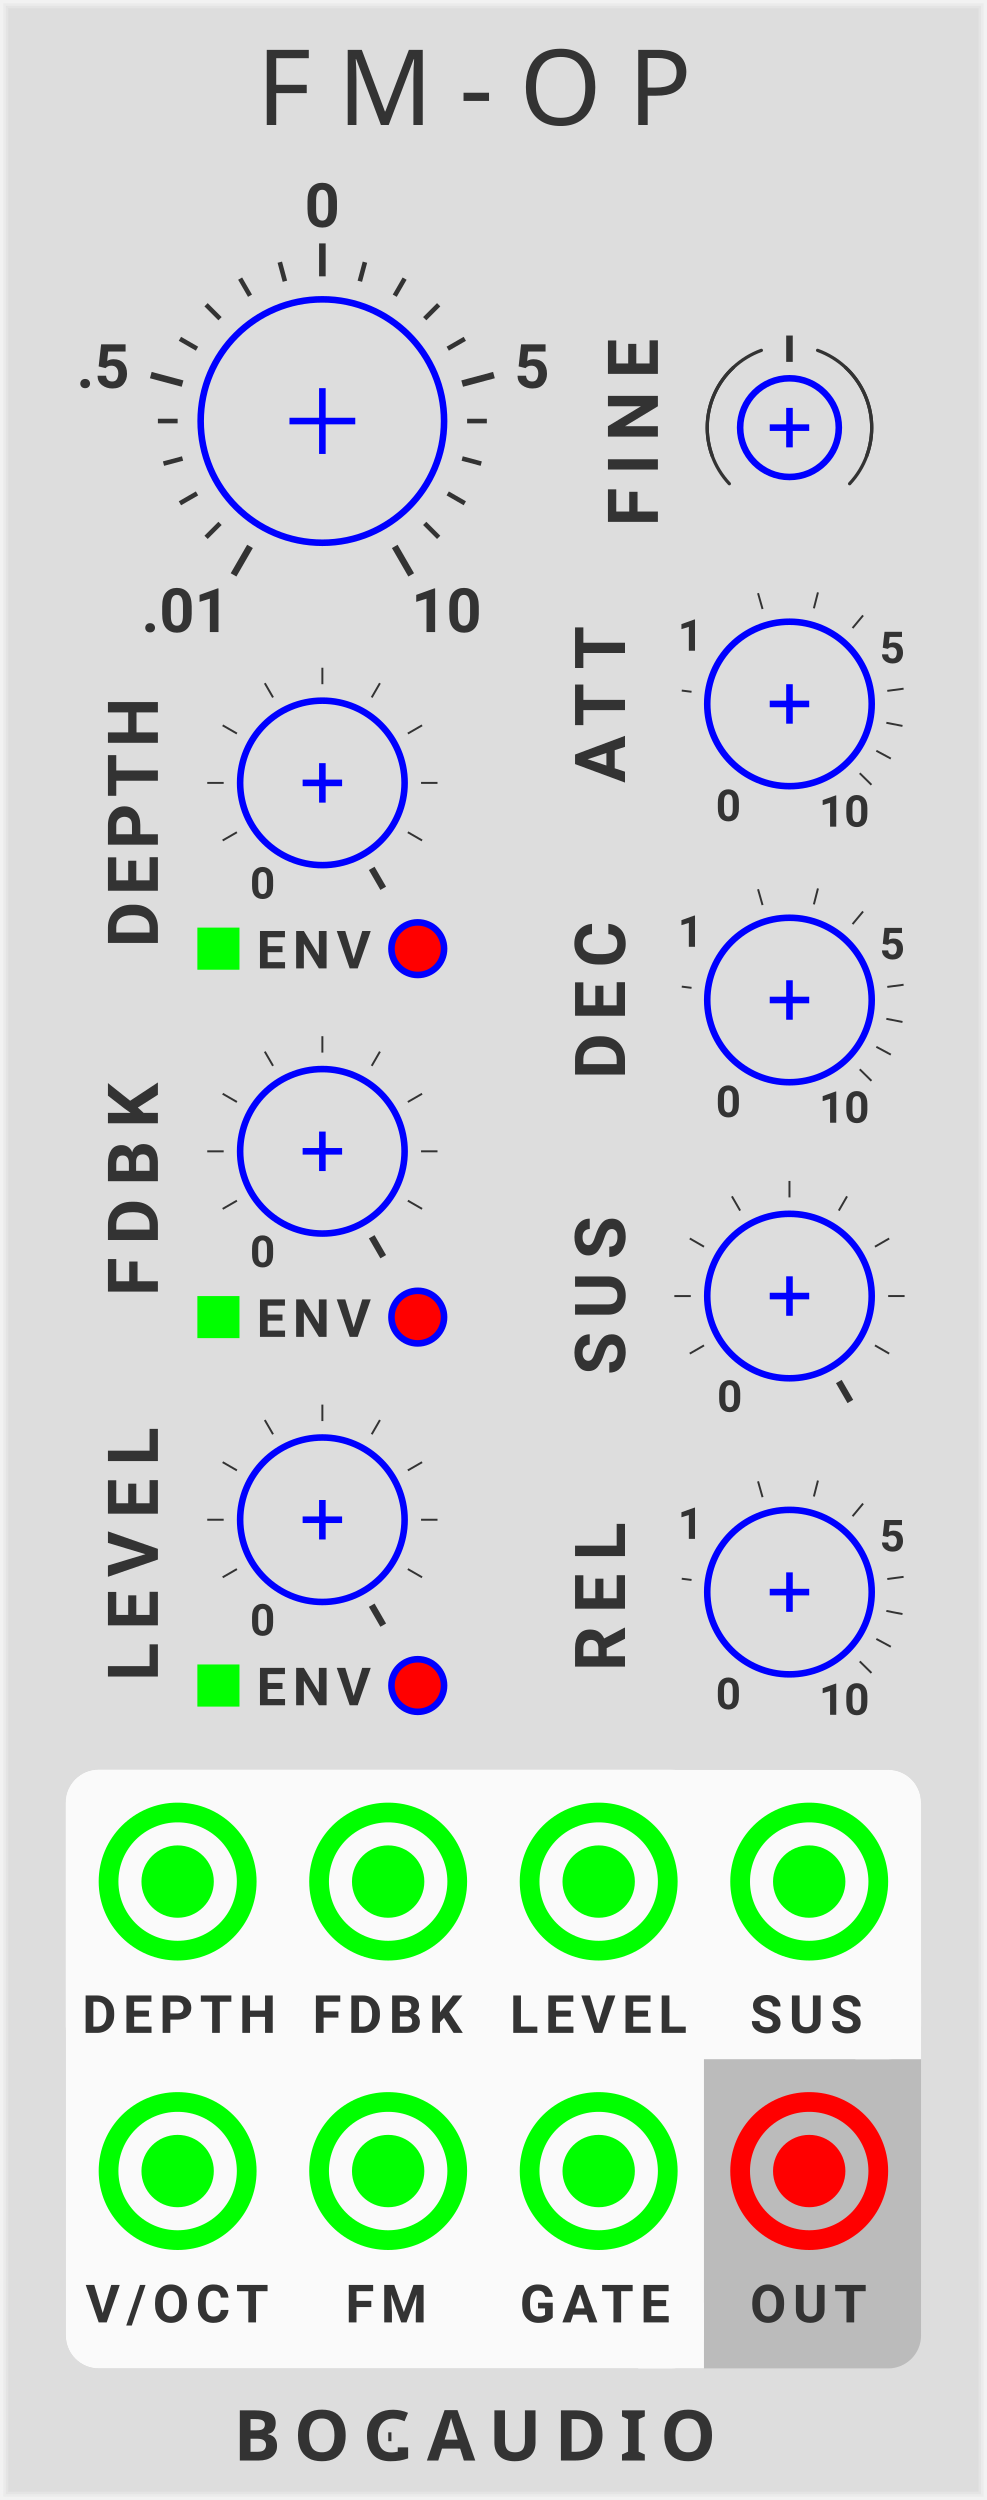
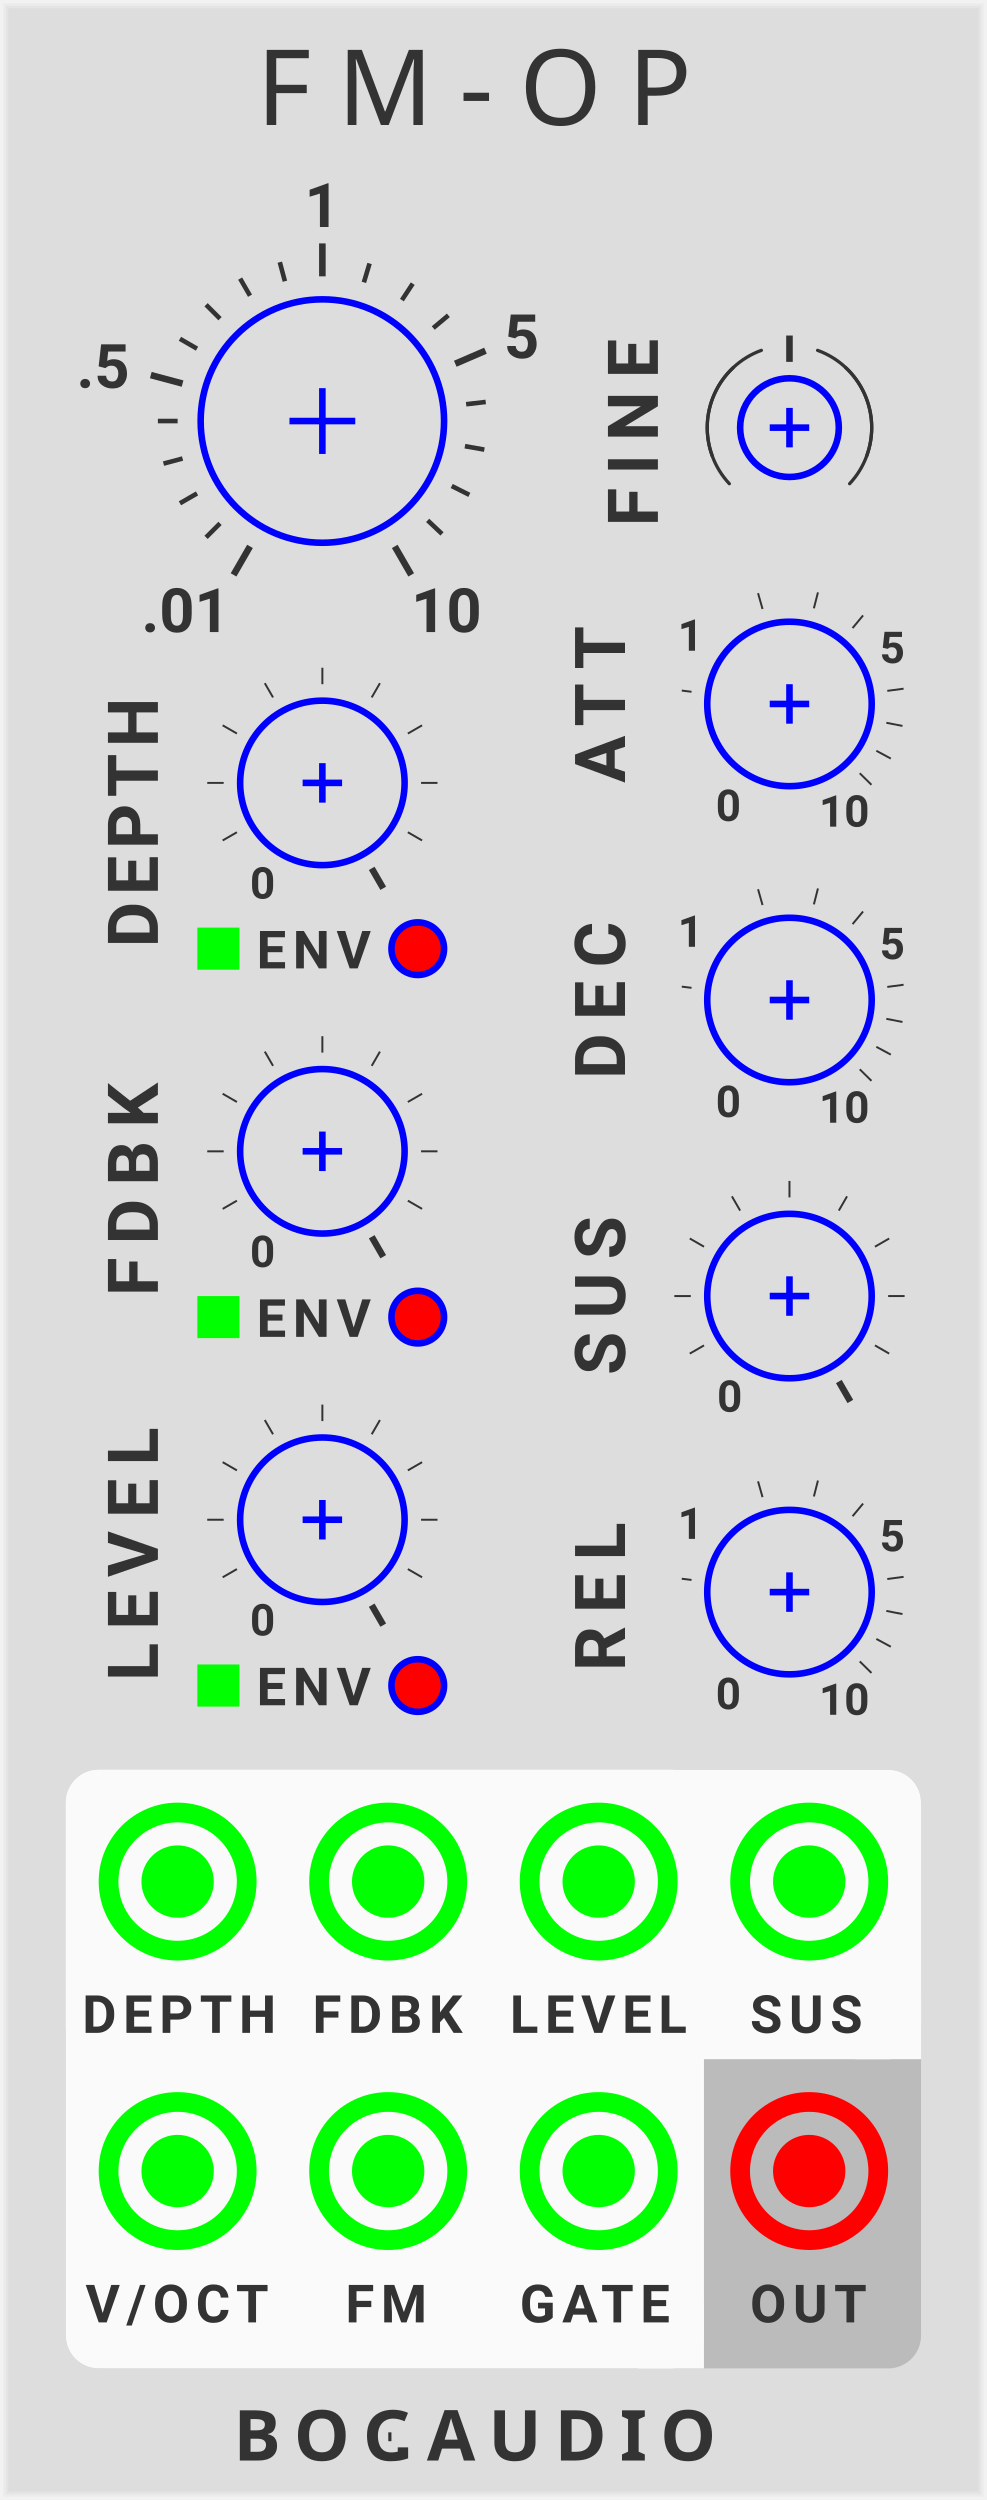
<svg xmlns="http://www.w3.org/2000/svg" xmlns:xlink="http://www.w3.org/1999/xlink" version="1.1" width="150" height="380" viewBox="0 0 150 380">
  <style>
    text {
      fill: #333;
      font-family: 'Roboto', sans-serif;
      font-weight: bold;
    }
    text.title {
      font-family: 'Comfortaa', sans-serif;
      font-weight: normal;
    }
    text.brand {
      font-family: 'Audiowide', sans-serif;
      font-weight: bold;
    }
  </style>
  <defs>
    <symbol id="knob" viewBox="0 0 38px 38px">
      <g transform="translate(19 19)">
        <polyline points="-5,0 5,0" stroke-width="1" stroke="#00f" />
        <polyline points="0,-5 0,5" stroke-width="1" stroke="#00f" />
        <circle cx="0" cy="0" r="18.5" stroke-width="1" stroke="#00f" fill="none" />
      </g>
    </symbol>
    <symbol id="knob-medium" viewBox="0 0 26px 26px">
      <g transform="translate(13 13)">
        <polyline points="-3,0 3,0" stroke-width="1" stroke="#00f" />
        <polyline points="0,-3 0,3" stroke-width="1" stroke="#00f" />
        <circle cx="0" cy="0" r="12.5" stroke-width="1" stroke="#00f" fill="none" />
      </g>
    </symbol>
    <symbol id="knob-smallest" viewBox="0 0 16px 16px">
      <g transform="translate(8 8)">
        <polyline points="-3,0 3,0" stroke-width="1" stroke="#00f" />
        <polyline points="0,-3 0,3" stroke-width="1" stroke="#00f" />
        <circle r="7.5" stroke-width="1" stroke="#00f" fill="none" />
      </g>
    </symbol>
    <symbol id="knobguide-ratio" viewBox="0 0 88px 78px">
      <g transform="translate(49 39)">
        <g transform="rotate(-240) translate(19 0)">
          <polyline points="0,0 5,0" stroke-width="1" stroke="#333" transform="translate(3 0)" />
          <text font-size="7.0pt" transform="translate(14 0) rotate(240) translate(-11 3.5)">.01</text>
        </g>
        <polyline points="0,0 3,0" stroke-width="0.7" stroke="#333" transform="rotate(-225) translate(22 0)" />
        <polyline points="0,0 3,0" stroke-width="0.7" stroke="#333" transform="rotate(-210) translate(22 0)" />
        <polyline points="0,0 3,0" stroke-width="0.7" stroke="#333" transform="rotate(-195) translate(22 0)" />
        <polyline points="0,0 3,0" stroke-width="0.7" stroke="#333" transform="rotate(-180) translate(22 0)" />
        <g transform="rotate(-165) translate(19 0)">
          <polyline points="0,0 5,0" stroke-width="1" stroke="#333" transform="translate(3 0)" />
          <text font-size="7.0pt" transform="translate(14 0) rotate(165) translate(-5.5 3.5)">.5</text>
        </g>
        <polyline points="0,0 3,0" stroke-width="0.7" stroke="#333" transform="rotate(-150) translate(22 0)" />
        <polyline points="0,0 3,0" stroke-width="0.7" stroke="#333" transform="rotate(-135) translate(22 0)" />
        <polyline points="0,0 3,0" stroke-width="0.7" stroke="#333" transform="rotate(-120) translate(22 0)" />
        <polyline points="0,0 3,0" stroke-width="0.7" stroke="#333" transform="rotate(-105) translate(22 0)" />
        <g transform="rotate(-90) translate(19 0)">
          <polyline points="0,0 5,0" stroke-width="1" stroke="#333" transform="translate(3 0)" />
-           <text font-size="7.0pt" transform="translate(14 0) rotate(90) translate(-2.7 3.5)">0</text>
-         </g>
-         <polyline points="0,0 3,0" stroke-width="0.7" stroke="#333" transform="rotate(-75) translate(22 0)" />
-         <polyline points="0,0 3,0" stroke-width="0.7" stroke="#333" transform="rotate(-60) translate(22 0)" />
-         <polyline points="0,0 3,0" stroke-width="0.7" stroke="#333" transform="rotate(-45) translate(22 0)" />
-         <polyline points="0,0 3,0" stroke-width="0.7" stroke="#333" transform="rotate(-30) translate(22 0)" />
-         <g transform="rotate(-15) translate(19 0)">
-           <polyline points="0,0 5,0" stroke-width="1" stroke="#333" transform="translate(3 0)" />
-           <text font-size="7.0pt" transform="translate(14 0) rotate(15) translate(-2.7 3.5)">5</text>
-         </g>
-         <polyline points="0,0 3,0" stroke-width="0.7" stroke="#333" transform="rotate(0) translate(22 0)" />
-         <polyline points="0,0 3,0" stroke-width="0.7" stroke="#333" transform="rotate(15) translate(22 0)" />
-         <polyline points="0,0 3,0" stroke-width="0.7" stroke="#333" transform="rotate(30) translate(22 0)" />
-         <polyline points="0,0 3,0" stroke-width="0.7" stroke="#333" transform="rotate(45) translate(22 0)" />
+           <text font-size="7.0pt" transform="translate(14 0) rotate(90) translate(-2.7 3.5)">1</text>
+         </g>
+         <polyline points="0,0 3,0" stroke-width="0.7" stroke="#333" transform="rotate(-73.33) translate(22 0)" />
+         <polyline points="0,0 3,0" stroke-width="0.7" stroke="#333" transform="rotate(-56.67) translate(22 0)" />
+         <polyline points="0,0 3,0" stroke-width="0.7" stroke="#333" transform="rotate(-40) translate(22 0)" />
+         <g transform="rotate(-23.33) translate(19 0)">
+           <polyline points="0,0 5,0" stroke-width="1" stroke="#333" transform="translate(3 0)" />
+           <text font-size="7.0pt" transform="translate(14 0) rotate(23.33) translate(-2.7 3.5)">5</text>
+         </g>
+         <polyline points="0,0 3,0" stroke-width="0.7" stroke="#333" transform="rotate(-6.67) translate(22 0)" />
+         <polyline points="0,0 3,0" stroke-width="0.7" stroke="#333" transform="rotate(10) translate(22 0)" />
+         <polyline points="0,0 3,0" stroke-width="0.7" stroke="#333" transform="rotate(26.67) translate(22 0)" />
+         <polyline points="0,0 3,0" stroke-width="0.7" stroke="#333" transform="rotate(43.33) translate(22 0)" />
        <g transform="rotate(60) translate(19 0)">
          <polyline points="0,0 5,0" stroke-width="1" stroke="#333" transform="translate(3 0)" />
          <text font-size="7.0pt" transform="translate(14 0) rotate(-60) translate(-3 3.5)">10</text>
        </g>
      </g>
    </symbol>
    <symbol id="knobguide-linear" viewBox="0 0 45px 45px">
      <g transform="translate(22.5 22.5)">
        <text font-size="5.0pt" transform="rotate(-240) translate(18 0) rotate(240) translate(-2 2)">0</text>
        <polyline points="0,0 2.5,0" stroke-width="0.3" stroke="#333" transform="rotate(-210) translate(15 0)" />
        <polyline points="0,0 2.5,0" stroke-width="0.3" stroke="#333" transform="rotate(-180) translate(15 0)" />
        <polyline points="0,0 2.5,0" stroke-width="0.3" stroke="#333" transform="rotate(-150) translate(15 0)" />
        <polyline points="0,0 2.5,0" stroke-width="0.3" stroke="#333" transform="rotate(-120) translate(15 0)" />
        <polyline points="0,0 2.5,0" stroke-width="0.3" stroke="#333" transform="rotate(-90) translate(15 0)" />
        <polyline points="0,0 2.5,0" stroke-width="0.3" stroke="#333" transform="rotate(-60) translate(15 0)" />
        <polyline points="0,0 2.5,0" stroke-width="0.3" stroke="#333" transform="rotate(-30) translate(15 0)" />
        <polyline points="0,0 2.5,0" stroke-width="0.3" stroke="#333" transform="rotate(0) translate(15 0)" />
        <polyline points="0,0 2.5,0" stroke-width="0.3" stroke="#333" transform="rotate(30) translate(15 0)" />
        <polyline points="0,0 3.5,0" stroke-width="1" stroke="#333" transform="rotate(60) translate(15 0)" />
      </g>
    </symbol>
    <symbol id="knobguide-time" viewBox="0 0 45px 45px">
      <g transform="translate(22.5 22.5)">
        <g transform="rotate(-240) translate(15 0)">
          <text font-size="5.0pt" transform="translate(3 0) rotate(240) translate(-2.2 2.2)">0</text>
        </g>
        <g transform="rotate(-172.92) translate(15 0)">
          <polyline points="0,0 1.5,0" stroke-width="0.3" stroke="#333" />
        </g>
        <g transform="rotate(-145.13) translate(15 0)">
          <text font-size="5.0pt" transform="translate(3 0) rotate(145.13) translate(-2.2 2.2)">1</text>
        </g>
        <g transform="rotate(-105.84) translate(15 0)">
          <polyline points="0,0 2.5,0" stroke-width="0.3" stroke="#333" />
        </g>
        <g transform="rotate(-75.68) translate(15 0)">
          <polyline points="0,0 2.5,0" stroke-width="0.3" stroke="#333" />
        </g>
        <g transform="rotate(-50.26) translate(15 0)">
          <polyline points="0,0 2.5,0" stroke-width="0.3" stroke="#333" />
        </g>
        <g transform="rotate(-27.87) translate(15 0)">
          <text font-size="5.0pt" transform="translate(3 0) rotate(27.87) translate(-2.2 2.2)">5</text>
        </g>
        <g transform="rotate(-7.62) translate(15 0)">
          <polyline points="0,0 2.5,0" stroke-width="0.3" stroke="#333" />
        </g>
        <g transform="rotate(11) translate(15 0)">
          <polyline points="0,0 2.5,0" stroke-width="0.3" stroke="#333" />
        </g>
        <g transform="rotate(28.33) translate(15 0)">
          <polyline points="0,0 2.5,0" stroke-width="0.3" stroke="#333" />
        </g>
        <g transform="rotate(44.6) translate(15 0)">
          <polyline points="0,0 2.5,0" stroke-width="0.3" stroke="#333" />
        </g>
        <g transform="rotate(60) translate(16 0)">
          <text font-size="5.0pt" transform="translate(3 0) rotate(-60) translate(-5 2.2)">10</text>
        </g>
      </g>
    </symbol>
    <symbol id="knobguide-centertick" viewBox="0 0 40px 40px">
      <g transform="translate(20 20)">
        <g transform="rotate(-90) translate(10 0)">
          <polyline points="0,0 4,0" stroke-width="1" stroke="#333" />
        </g>
        <path d="M 0 -12.5 A 12.5 12.5 0 0 1 12.5 0" stroke="#333" stroke-width="0.5" stroke-linecap="round" fill="none" transform="rotate(20)" />
        <path d="M 0 -12.5 A 12.5 12.5 0 0 1 12.5 0" stroke="#333" stroke-width="0.5" stroke-linecap="round" fill="none" transform="rotate(43)" />
        <path d="M 0 -12.5 A 12.5 12.5 0 0 0 -12.5 0" stroke="#333" stroke-width="0.5" stroke-linecap="round" fill="none" transform="rotate(-20)" />
        <path d="M 0 -12.5 A 12.5 12.5 0 0 0 -12.5 0" stroke="#333" stroke-width="0.5" stroke-linecap="round" fill="none" transform="rotate(-43)" />
      </g>
    </symbol>
    <symbol id="input" viewBox="0 0 24px 24px">
      <g transform="translate(12 12)">
        <circle cx="0" cy="0" r="5" stroke-width="1" stroke="#0f0" fill="#0f0" />
        <circle cx="0" cy="0" r="10.5" stroke-width="3" stroke="#0f0" fill="none" />
      </g>
    </symbol>
    <symbol id="output" viewBox="0 0 24px 24px">
      <g transform="translate(12 12)">
        <circle cx="0" cy="0" r="5" stroke-width="1" stroke="#f00" fill="#f00" />
        <circle cx="0" cy="0" r="10.5" stroke-width="3" stroke="#f00" fill="none" />
      </g>
    </symbol>
    <symbol id="button-small" viewBox="0 0 9px 9px">
      <g transform="translate(4.5 4.5)">
        <circle r="4" stroke-width="1" stroke="#00f" fill="#f00" />
      </g>
    </symbol>
    <symbol id="light-small" viewBox="0 0 6.4px 6.4px">
      <rect width="6.4" height="6.4" fill="#0f0" />
    </symbol>
  </defs>
  <rect width="100%" height="100%" fill="#ddd" />
  <polyline points="1,1 149,1 149,379 1,379 1,1" stroke="#e4e4e4" stroke-width="0.5" fill="none" />
  <polyline points="0.5,0.5 149.5,0.5 149.5,379.5 0.5,379.5 0.5,0.5" stroke="#ebebeb" stroke-width="0.8" fill="none" />
  <polyline points="0,0 150,0 150,380 0,380 0,0" stroke="#f2f2f2" stroke-width="1" fill="none" />
  <text class="title" x="39" y="19" font-size="12pt" letter-spacing="4px">FM-OP</text>
  <g transform="translate(35.5 374)">
    <text class="brand" font-size="8pt" letter-spacing="2px">BOGAUDIO</text>
    <rect width="3.0" height="3" fill="#ddd" transform="translate(24 -5)" />
  </g>
  <g transform="translate(10 25)">
    <g transform="translate(0 20)">
      <use id="RATIO_PARAM" xlink:href="#knob" transform="translate(20 0)" />
    </g>
    <use xlink:href="#knobguide-ratio" transform="translate(-10 0)" />
    <g transform="translate(82 20)">
      <text font-size="8pt" letter-spacing="2px" transform="translate(8 35) rotate(270)">FINE</text>
      <use id="FINE_PARAM" xlink:href="#knob-smallest" transform="translate(20 12)" />
    </g>
    <use xlink:href="#knobguide-centertick" transform="translate(90 20)" />
  </g>
  <g transform="translate(87 94)">
    <text font-size="8pt" letter-spacing="2px" transform="translate(8 25) rotate(270)">ATT</text>
    <use id="ATTACK_PARAM" xlink:href="#knob-medium" transform="translate(20 0)" />
    <use xlink:href="#knobguide-time" transform="translate(10.5 -9.5)" />
  </g>
  <g transform="translate(87 139)">
    <text font-size="8pt" letter-spacing="2px" transform="translate(8 25) rotate(270)">DEC</text>
    <use id="DECAY_PARAM" xlink:href="#knob-medium" transform="translate(20 0)" />
    <use xlink:href="#knobguide-time" transform="translate(10.5 -9.5)" />
  </g>
  <g transform="translate(87 184)">
    <text font-size="8pt" letter-spacing="2px" transform="translate(8 25) rotate(270)">SUS</text>
    <use id="SUSTAIN_PARAM" xlink:href="#knob-medium" transform="translate(20 0)" />
    <use xlink:href="#knobguide-linear" transform="translate(10.5 -9.5)" />
  </g>
  <g transform="translate(87 229)">
    <text font-size="8pt" letter-spacing="2px" transform="translate(8 25) rotate(270)">REL</text>
    <use id="RELEASE_PARAM" xlink:href="#knob-medium" transform="translate(20 0)" />
    <use xlink:href="#knobguide-time" transform="translate(10.5 -9.5)" />
  </g>
  <g transform="translate(16 106)">
    <text font-size="8pt" letter-spacing="1px" transform="translate(8 38) rotate(270)">DEPTH</text>
    <use id="DEPTH_PARAM" xlink:href="#knob-medium" transform="translate(20 0)" />
    <g transform="translate(14 35)">
      <use id="ENV_TO_DEPTH_LIGHT" xlink:href="#light-small" transform="translate(0 0)" />
      <text font-size="6pt" letter-spacing="1px" transform="translate(9 6.2)">ENV</text>
      <use id="ENV_TO_DEPTH_PARAM" xlink:href="#button-small" transform="translate(29 -1.3)" />
    </g>
    <use xlink:href="#knobguide-linear" transform="translate(10.5 -9.5)" />
  </g>
  <g transform="translate(16 162)">
    <text font-size="8pt" letter-spacing="2px" transform="translate(8 35) rotate(270)">FDBK</text>
    <use id="FEEDBACK_PARAM" xlink:href="#knob-medium" transform="translate(20 0)" />
    <g transform="translate(14 35)">
      <use id="ENV_TO_FEEDBACK_LIGHT" xlink:href="#light-small" transform="translate(0 0)" />
      <text font-size="6pt" letter-spacing="1px" transform="translate(9 6.2)">ENV</text>
      <use id="ENV_TO_FEEDBACK_PARAM" xlink:href="#button-small" transform="translate(29 -1.3)" />
    </g>
    <use xlink:href="#knobguide-linear" transform="translate(10.5 -9.5)" />
  </g>
  <g transform="translate(16 218)">
    <text font-size="8pt" letter-spacing="2px" transform="translate(8 37.5) rotate(270)">LEVEL</text>
    <use id="LEVEL_PARAM" xlink:href="#knob-medium" transform="translate(20 0)" />
    <g transform="translate(14 35)">
      <use id="ENV_TO_LEVEL_LIGHT" xlink:href="#light-small" transform="translate(0 0)" />
      <text font-size="6pt" letter-spacing="1px" transform="translate(9 6.2)">ENV</text>
      <use id="ENV_TO_LEVEL_PARAM" xlink:href="#button-small" transform="translate(29 -1.3)" />
    </g>
    <use xlink:href="#knobguide-linear" transform="translate(10.5 -9.5)" />
  </g>
  <g transform="translate(0 269)">
    <rect width="130" height="91" rx="5" fill="#bbb" transform="translate(10 0)" />
    <rect width="97" height="91" rx="5" fill="#fafafa" transform="translate(10 0)" />
    <rect width="130" height="44" rx="5" fill="#fafafa" transform="translate(10 0)" />
    <rect width="10" height="10" fill="#fafafa" transform="translate(130 34)" />
    <rect width="10" height="10" fill="#fafafa" transform="translate(97 81)" />
    <g transform="translate(12 0)">
      <use id="DEPTH_INPUT" xlink:href="#input" transform="translate(3 5)" />
      <text font-size="6pt" letter-spacing="1px" transform="translate(0.5 40)">DEPTH</text>
    </g>
    <g transform="translate(44 0)">
      <use id="FEEDBACK_INPUT" xlink:href="#input" transform="translate(3 5)" />
      <text font-size="6pt" letter-spacing="1px" transform="translate(3.5 40)">FDBK</text>
    </g>
    <g transform="translate(76 0)">
      <use id="LEVEL_INPUT" xlink:href="#input" transform="translate(3 5)" />
      <text font-size="6pt" letter-spacing="1px" transform="translate(1.5 40)">LEVEL</text>
    </g>
    <g transform="translate(108 0)">
      <use id="SUSTAIN_INPUT" xlink:href="#input" transform="translate(3 5)" />
      <text font-size="6pt" letter-spacing="1px" transform="translate(6 40)">SUS</text>
    </g>
    <g transform="translate(10 44)">
      <g transform="translate(2 0)">
        <use id="PITCH_INPUT" xlink:href="#input" transform="translate(3 5)" />
        <text font-size="6pt" letter-spacing="1px" transform="translate(1 40)">V/OCT</text>
      </g>
      <g transform="translate(34 0)">
        <use id="FM_INPUT" xlink:href="#input" transform="translate(3 5)" />
        <text font-size="6pt" letter-spacing="1px" transform="translate(8.5 40)">FM</text>
      </g>
      <g transform="translate(66 0)">
        <use id="GATE_INPUT" xlink:href="#input" transform="translate(3 5)" />
        <text font-size="6pt" letter-spacing="1px" transform="translate(3 40)">GATE</text>
      </g>
      <g transform="translate(98 0)">
        <use id="AUDIO_OUTPUT" xlink:href="#output" transform="translate(3 5)" />
        <text font-size="6pt" letter-spacing="1px" transform="translate(6 40)">OUT</text>
      </g>
    </g>
  </g>
</svg>
